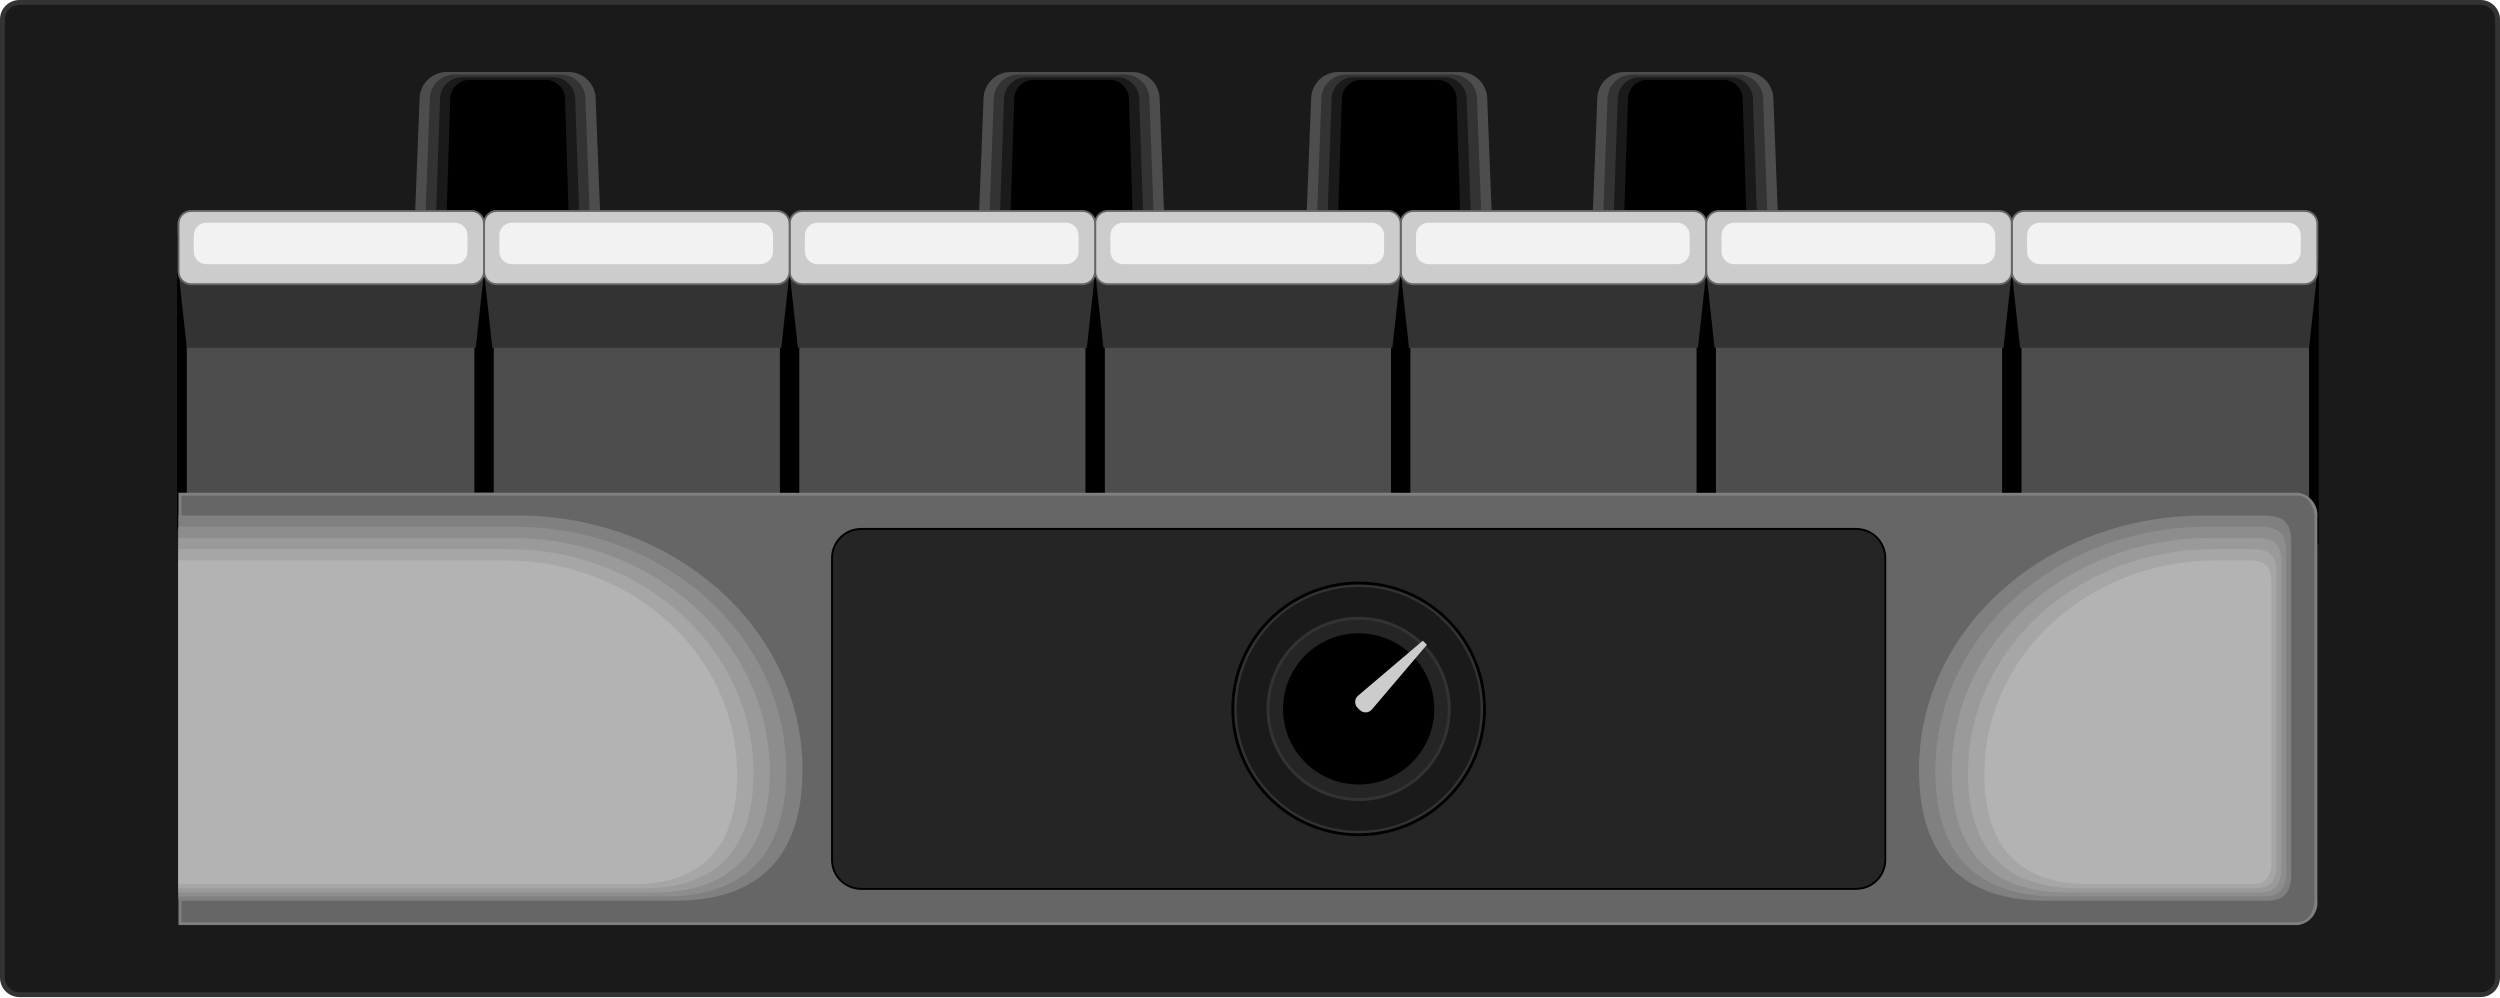
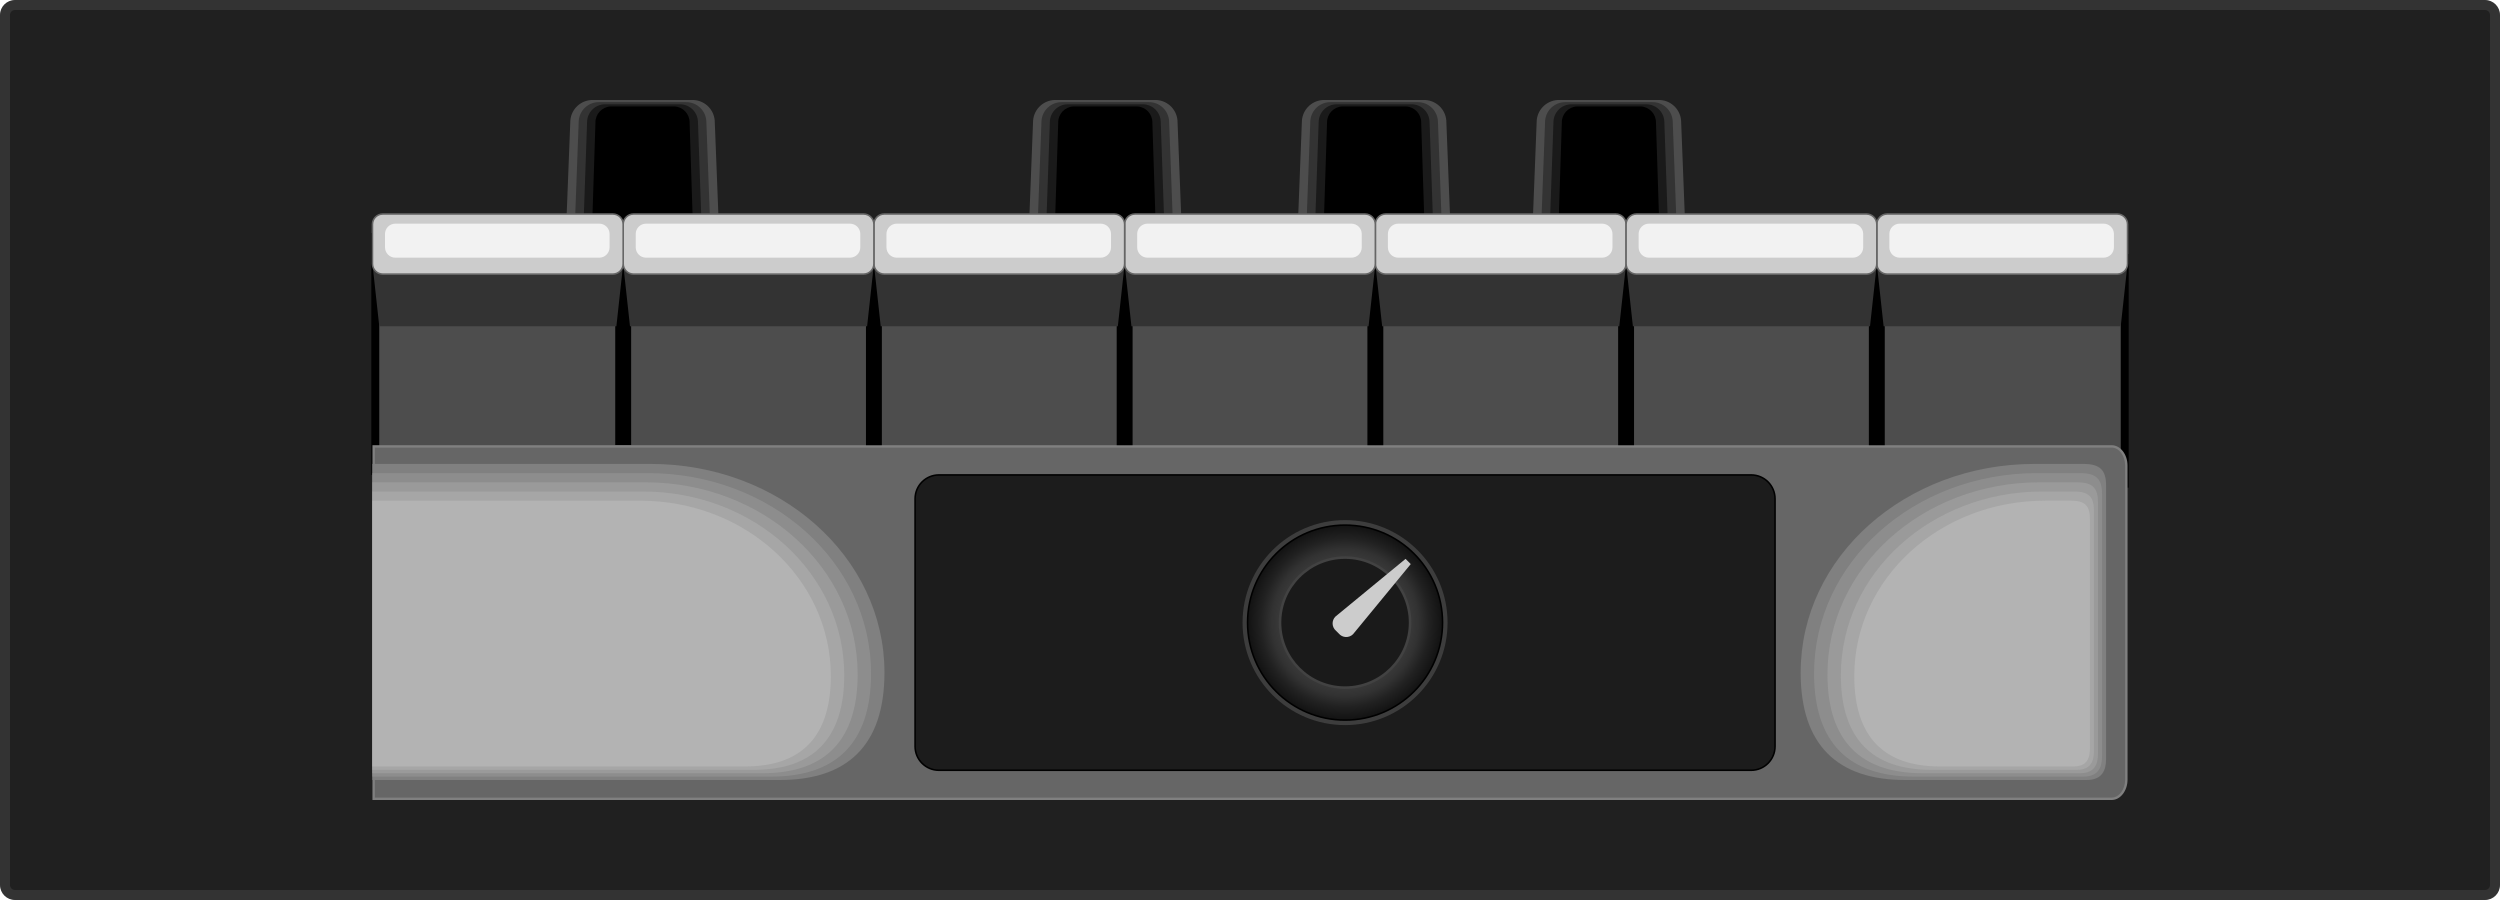
- <svg xmlns="http://www.w3.org/2000/svg" viewBox="0 0 257.892 102.859">
-   <g>
-     <g>
-       <rect x="0.25" y="0.25" width="257.393" height="102.358" rx="1.75" ry="1.75" fill="#1a1a1a" />
-       <path d="M255.892.5a1.502,1.502,0,0,1,1.5,1.5v98.858a1.502,1.502,0,0,1-1.5,1.5H2a1.502,1.502,0,0,1-1.5-1.5V2a1.502,1.502,0,0,1,1.5-1.5H255.892m0-.5H2a2.006,2.006,0,0,0-2,2v98.858a2.006,2.006,0,0,0,2,2H255.892a2.006,2.006,0,0,0,2-2V2a2.006,2.006,0,0,0-2-2Z" fill="#333" />
-     </g>
-     <g>
-       <path d="M59.292,32.271H45.436a2.782,2.782,0,0,1-2.909-2.753L43.29,9.993a2.804,2.804,0,0,1,2.909-2.563H58.53a2.804,2.804,0,0,1,2.909,2.563L62.201,29.518A2.782,2.782,0,0,1,59.292,32.271Z" fill="#4d4d4d" />
-       <path d="M46.913,7.699H57.815a2.529,2.529,0,0,1,2.571,2.385l.674,18.164a2.52,2.52,0,0,1-2.571,2.561H46.239a2.52,2.52,0,0,1-2.571-2.561l.674-18.164A2.529,2.529,0,0,1,46.913,7.699Z" fill="#333" />
-       <path d="M47.628,7.97H57.1a2.26,2.26,0,0,1,2.234,2.206L59.92,26.979A2.264,2.264,0,0,1,57.686,29.348H47.042a2.264,2.264,0,0,1-2.234-2.369L45.394,10.176A2.26,2.26,0,0,1,47.628,7.97Z" fill="#1a1a1a" />
-       <path d="M56.882,27.887H47.846a2.017,2.017,0,0,1-1.897-2.177l.497-15.442a1.999,1.999,0,0,1,1.897-2.027h8.042a1.999,1.999,0,0,1,1.897,2.027l.497,15.442A2.017,2.017,0,0,1,56.882,27.887Z" />
-     </g>
-     <line x1="238.196" y1="26.788" x2="238.196" y2="56.164" fill="none" stroke="#000" stroke-miterlimit="10" stroke-width="2" />
-     <line x1="19.269" y1="24.15" x2="19.269" y2="54.563" fill="none" stroke="#000" stroke-miterlimit="10" stroke-width="2" />
-     <rect x="49.933" y="28.166" width="31.52" height="26.511" fill="#4d4d4d" />
-     <rect x="19.269" y="28.166" width="30.664" height="26.511" fill="#4d4d4d" />
-     <line x1="49.933" y1="24.15" x2="49.933" y2="50.826" fill="none" stroke="#000" stroke-miterlimit="10" stroke-width="2" />
-     <g>
-       <path d="M117.469,32.271H103.613a2.782,2.782,0,0,1-2.909-2.753l.763-19.525a2.804,2.804,0,0,1,2.909-2.563h12.331a2.804,2.804,0,0,1,2.909,2.563l.763,19.525A2.782,2.782,0,0,1,117.469,32.271Z" fill="#4d4d4d" />
-       <path d="M105.09,7.699h10.902a2.529,2.529,0,0,1,2.571,2.385l.674,18.164a2.52,2.52,0,0,1-2.571,2.561h-12.25a2.52,2.52,0,0,1-2.571-2.561l.674-18.164A2.529,2.529,0,0,1,105.09,7.699Z" fill="#333" />
-       <path d="M105.805,7.97H115.277a2.26,2.26,0,0,1,2.234,2.206l.586,16.803a2.264,2.264,0,0,1-2.234,2.369H105.219a2.264,2.264,0,0,1-2.234-2.369l.586-16.803A2.26,2.26,0,0,1,105.805,7.97Z" fill="#1a1a1a" />
-       <path d="M115.059,27.887h-9.037a2.017,2.017,0,0,1-1.897-2.177l.497-15.442a1.999,1.999,0,0,1,1.897-2.027h8.042a1.999,1.999,0,0,1,1.897,2.027l.497,15.442A2.017,2.017,0,0,1,115.059,27.887Z" />
-     </g>
-     <g>
-       <path d="M151.263,32.271H137.407a2.782,2.782,0,0,1-2.909-2.753l.763-19.525a2.804,2.804,0,0,1,2.909-2.563h12.331a2.804,2.804,0,0,1,2.909,2.563l.763,19.525A2.782,2.782,0,0,1,151.263,32.271Z" fill="#4d4d4d" />
-       <path d="M138.884,7.699h10.902a2.529,2.529,0,0,1,2.571,2.385l.674,18.164a2.52,2.52,0,0,1-2.571,2.561H138.21a2.52,2.52,0,0,1-2.571-2.561l.674-18.164A2.529,2.529,0,0,1,138.884,7.699Z" fill="#333" />
-       <path d="M139.599,7.97H149.071a2.26,2.26,0,0,1,2.234,2.206l.586,16.803a2.264,2.264,0,0,1-2.234,2.369H139.013a2.264,2.264,0,0,1-2.234-2.369l.586-16.803A2.26,2.26,0,0,1,139.599,7.97Z" fill="#1a1a1a" />
-       <path d="M148.853,27.887h-9.037a2.017,2.017,0,0,1-1.897-2.177l.497-15.442a1.999,1.999,0,0,1,1.897-2.027h8.042a1.999,1.999,0,0,1,1.897,2.027l.497,15.442A2.017,2.017,0,0,1,148.853,27.887Z" />
-     </g>
-     <g>
-       <path d="M180.78,32.271H166.923a2.782,2.782,0,0,1-2.909-2.753l.763-19.525a2.804,2.804,0,0,1,2.909-2.563H180.017a2.804,2.804,0,0,1,2.909,2.563l.763,19.525A2.782,2.782,0,0,1,180.78,32.271Z" fill="#4d4d4d" />
-       <path d="M168.401,7.699h10.902a2.529,2.529,0,0,1,2.571,2.385l.674,18.164a2.52,2.52,0,0,1-2.571,2.561h-12.25a2.52,2.52,0,0,1-2.571-2.561l.674-18.164A2.529,2.529,0,0,1,168.401,7.699Z" fill="#333" />
-       <path d="M169.115,7.97h9.472a2.26,2.26,0,0,1,2.234,2.206l.586,16.803A2.264,2.264,0,0,1,179.173,29.348H168.53a2.264,2.264,0,0,1-2.234-2.369l.586-16.803A2.26,2.26,0,0,1,169.115,7.97Z" fill="#1a1a1a" />
-       <path d="M178.37,27.887H169.333a2.017,2.017,0,0,1-1.897-2.177l.497-15.442a1.999,1.999,0,0,1,1.897-2.027h8.042a1.999,1.999,0,0,1,1.897,2.027l.497,15.442A2.017,2.017,0,0,1,178.37,27.887Z" />
-     </g>
-     <rect x="81.453" y="28.166" width="31.52" height="26.511" fill="#4d4d4d" />
-     <rect x="112.972" y="28.166" width="31.52" height="26.511" fill="#4d4d4d" />
-     <rect x="144.492" y="28.166" width="31.52" height="26.511" fill="#4d4d4d" />
-     <rect x="176.012" y="28.166" width="31.52" height="26.511" fill="#4d4d4d" />
-     <rect x="207.532" y="28.166" width="30.664" height="26.511" fill="#4d4d4d" />
-     <g>
-       <path d="M18.563,95.279V50.976H237.055a2.193,2.193,0,0,1,1.846,2.417V92.862a2.193,2.193,0,0,1-1.846,2.417Z" fill="#666" />
-       <path d="M237.055,51.127c.935,0,1.696,1.017,1.696,2.266V92.863c0,1.25-.761,2.267-1.696,2.267H18.713V51.127h218.342m0-.3H18.413V95.429H237.055a2.343,2.343,0,0,0,1.996-2.567V53.393a2.343,2.343,0,0,0-1.996-2.567Z" fill="gray" />
-     </g>
-     <rect x="85.828" y="54.563" width="108.654" height="37.13" rx="3" ry="3" fill="#252525" stroke="#000" stroke-miterlimit="10" stroke-width="0.2" />
-     <g>
-       <circle cx="140.155" cy="73.128" r="12.833" fill="#1a1a1a" />
-       <circle cx="140.155" cy="73.128" r="12.833" fill="none" stroke="#333" stroke-miterlimit="10" stroke-width="0.5" />
-       <path d="M140.155,60.295a12.833,12.833,0,1,1-12.833,12.833,12.833,12.833,0,0,1,12.833-12.833m0-.3a13.133,13.133,0,1,0,13.133,13.133,13.148,13.148,0,0,0-13.133-13.133Z" />
-     </g>
-     <circle cx="140.155" cy="73.128" r="9.349" fill="#252525" stroke="#333" stroke-miterlimit="10" stroke-width="0.3" />
-     <circle cx="140.155" cy="73.128" r="7.7" stroke="#000" stroke-miterlimit="10" stroke-width="0.2" />
-     <g>
-       <path d="M197.958,79.41c0,9.167,4.673,13.504,13.157,13.504h22.774c1.981,0,2.464-1.211,2.464-2.665v-34.33c0-1.971-.749-2.74-2.888-2.74h-6.099C211.125,53.179,197.958,64.854,197.958,79.41Z" fill="gray" />
-       <path d="M227.691,54.335c-15.49,0-28.047,11.21-28.047,25.186,0,8.802,4.457,12.966,12.548,12.966h21.304c1.889,0,2.35-1.163,2.35-2.559V56.966c0-1.892-.714-2.631-2.754-2.631Z" fill="#8d8d8d" />
-       <path d="M228.014,55.491c-14.738,0-26.686,10.745-26.686,24.141,0,8.437,4.24,12.428,11.939,12.428h19.833c1.797,0,2.236-1.114,2.236-2.453V58.013c0-1.814-.679-2.522-2.62-2.522Z" fill="#9a9a9a" />
-       <path d="M228.338,56.647c-13.986,0-25.324,10.28-25.324,23.096,0,8.072,4.024,11.89,11.329,11.89h18.363c1.706,0,2.122-1.066,2.122-2.346V59.06c0-1.735-.645-2.413-2.486-2.413Z" fill="#a6a6a6" />
-       <path d="M204.699,79.855c0,7.706,3.808,11.352,10.72,11.352h16.892c1.614,0,2.008-1.018,2.008-2.24v-28.86c0-1.657-.61-2.303-2.353-2.303h-3.305C215.427,57.803,204.699,67.618,204.699,79.855Z" fill="#b3b3b3" />
-     </g>
-     <g>
-       <path d="M82.779,79.41c0,9.167-4.673,13.504-13.157,13.504h-51.208V53.179H53.369C69.612,53.179,82.779,64.854,82.779,79.41Z" fill="gray" />
-       <path d="M81.093,79.521c0,8.802-4.457,12.966-12.548,12.966H18.413V54.335H53.046C68.536,54.335,81.093,65.545,81.093,79.521Z" fill="#8d8d8d" />
-       <path d="M79.408,79.632c0,8.437-4.24,12.428-11.939,12.428H18.413V55.491H52.723C67.461,55.491,79.408,66.236,79.408,79.632Z" fill="#9a9a9a" />
-       <path d="M77.723,79.744c0,8.072-4.024,11.89-11.329,11.89H18.413V56.647H52.399C66.385,56.647,77.723,66.927,77.723,79.744Z" fill="#a6a6a6" />
-       <path d="M76.038,79.855c0,7.706-3.808,11.352-10.72,11.352H18.413V57.803H52.076C65.31,57.803,76.038,67.618,76.038,79.855Z" fill="#b3b3b3" />
-     </g>
-     <line x1="81.453" y1="26.788" x2="81.453" y2="50.826" fill="none" stroke="#000" stroke-miterlimit="10" stroke-width="2" />
-     <line x1="112.972" y1="26.788" x2="112.972" y2="50.826" fill="none" stroke="#000" stroke-miterlimit="10" stroke-width="2" />
-     <line x1="144.492" y1="26.788" x2="144.492" y2="50.826" fill="none" stroke="#000" stroke-miterlimit="10" stroke-width="2" />
-     <line x1="176.012" y1="26.788" x2="176.012" y2="50.826" fill="none" stroke="#000" stroke-miterlimit="10" stroke-width="2" />
-     <line x1="207.532" y1="26.788" x2="207.532" y2="50.826" fill="none" stroke="#000" stroke-miterlimit="10" stroke-width="2" />
-     <polygon points="81.453 28.036 49.933 28.036 50.788 35.878 80.597 35.878 81.453 28.036" fill="#333" />
-     <polygon points="112.972 28.036 81.453 28.036 82.308 35.878 112.117 35.878 112.972 28.036" fill="#333" />
-     <polygon points="144.492 28.036 112.972 28.036 113.828 35.878 143.637 35.878 144.492 28.036" fill="#333" />
-     <polygon points="176.012 28.036 144.492 28.036 145.348 35.878 175.156 35.878 176.012 28.036" fill="#333" />
-     <polygon points="207.532 28.036 176.012 28.036 176.867 35.878 206.676 35.878 207.532 28.036" fill="#333" />
-     <polygon points="239.051 28.036 207.532 28.036 208.387 35.878 238.196 35.878 239.051 28.036" fill="#333" />
-     <polygon points="49.933 28.036 18.413 28.036 19.269 35.878 49.077 35.878 49.933 28.036" fill="#333" />
-     <g>
-       <rect x="207.532" y="21.761" width="31.52" height="7.558" rx="1.3" ry="1.3" fill="#ccc" stroke="#666" stroke-miterlimit="10" stroke-width="0.2" />
-       <rect x="209.107" y="22.974" width="28.233" height="4.278" rx="1.3" ry="1.3" fill="#f2f2f2" />
-     </g>
-     <g>
-       <rect x="144.492" y="21.761" width="31.52" height="7.558" rx="1.3" ry="1.3" fill="#ccc" stroke="#666" stroke-miterlimit="10" stroke-width="0.2" />
-       <rect x="146.068" y="22.974" width="28.233" height="4.278" rx="1.3" ry="1.3" fill="#f2f2f2" />
-     </g>
-     <g>
-       <rect x="112.972" y="21.761" width="31.52" height="7.558" rx="1.3" ry="1.3" fill="#ccc" stroke="#666" stroke-miterlimit="10" stroke-width="0.2" />
-       <rect x="114.548" y="22.974" width="28.233" height="4.278" rx="1.3" ry="1.3" fill="#f2f2f2" />
-     </g>
-     <g>
-       <rect x="81.453" y="21.761" width="31.52" height="7.558" rx="1.3" ry="1.3" fill="#ccc" stroke="#666" stroke-miterlimit="10" stroke-width="0.2" />
-       <rect x="83.028" y="22.974" width="28.233" height="4.278" rx="1.3" ry="1.3" fill="#f2f2f2" />
-     </g>
-     <g>
-       <rect x="49.933" y="21.761" width="31.52" height="7.558" rx="1.3" ry="1.3" fill="#ccc" stroke="#666" stroke-miterlimit="10" stroke-width="0.2" />
-       <rect x="51.509" y="22.974" width="28.233" height="4.278" rx="1.3" ry="1.3" fill="#f2f2f2" />
-     </g>
-     <g>
-       <rect x="18.413" y="21.761" width="31.52" height="7.558" rx="1.3" ry="1.3" fill="#ccc" stroke="#666" stroke-miterlimit="10" stroke-width="0.2" />
-       <rect x="19.989" y="22.974" width="28.233" height="4.278" rx="1.3" ry="1.3" fill="#f2f2f2" />
-     </g>
-     <g>
-       <rect x="176.012" y="21.761" width="31.52" height="7.558" rx="1.3" ry="1.3" fill="#ccc" stroke="#666" stroke-miterlimit="10" stroke-width="0.2" />
-       <rect x="177.588" y="22.974" width="28.233" height="4.278" rx="1.3" ry="1.3" fill="#f2f2f2" />
-     </g>
-     <path d="M146.772,66.09l-6.676,5.671a.856.856,0,0,0-.051,1.257l.22.22a.856.856,0,0,0,1.257-.051l5.671-6.676Z" fill="#ccc" />
-   </g>
+ <svg xmlns="http://www.w3.org/2000/svg" viewBox="0 0 500 180">
+   <defs>
+     <radialGradient id="a" cx="268.226" cy="131.743" r="20.042" gradientTransform="translate(8.03575 -3.66161) scale(0.97297 0.97297)" gradientUnits="userSpaceOnUse">
+       <stop offset="0" stop-color="#737373" />
+       <stop offset="0.38" stop-color="#505050" />
+       <stop offset="0.753" stop-color="#323232" />
+       <stop offset="0.866" stop-color="#212121" />
+       <stop offset="1" stop-color="#121212" />
+     </radialGradient>
+   </defs>
+   <rect x="1" y="1" width="498" height="178" rx="2" ry="2" fill="#202020" />
+   <path d="M497,2a1.001,1.001,0,0,1,1,1V177a1.001,1.001,0,0,1-1,1H3a1.001,1.001,0,0,1-1-1V3A1.001,1.001,0,0,1,3,2H497m0-2H3A3,3,0,0,0,0,3V177a3,3,0,0,0,3,3H497a3,3,0,0,0,3-3V3a3,3,0,0,0-3-3Z" fill="#333" />
+   <path d="M139.527,59.521H117.483A4.426,4.426,0,0,1,112.856,55.141l1.213-31.063A4.461,4.461,0,0,1,118.696,20H138.314a4.461,4.461,0,0,1,4.627,4.078L144.155,55.141A4.426,4.426,0,0,1,139.527,59.521Z" fill="#4d4d4d" />
+   <path d="M119.834,20.43h17.343a4.023,4.023,0,0,1,4.091,3.794l1.073,28.898a4.009,4.009,0,0,1-4.091,4.074H118.761a4.009,4.009,0,0,1-4.091-4.074l1.073-28.898A4.023,4.023,0,0,1,119.834,20.43Z" fill="#333" />
+   <path d="M120.971,20.86h15.069a3.595,3.595,0,0,1,3.554,3.51l.932,26.732a3.602,3.602,0,0,1-3.554,3.769H120.039a3.602,3.602,0,0,1-3.554-3.769l.932-26.732A3.595,3.595,0,0,1,120.971,20.86Z" fill="#1a1a1a" />
+   <path d="M135.694,52.546H121.317a3.208,3.208,0,0,1-3.018-3.464l.791-24.567a3.181,3.181,0,0,1,3.018-3.225h12.794a3.181,3.181,0,0,1,3.018,3.225l.791,24.567A3.208,3.208,0,0,1,135.694,52.546Z" />
+   <line x1="424.147" y1="50.797" x2="424.147" y2="97.533" fill="none" stroke="#000" stroke-miterlimit="10" stroke-width="3.182" />
+   <line x1="75.853" y1="46.601" x2="75.853" y2="94.985" fill="none" stroke="#000" stroke-miterlimit="10" stroke-width="3.182" />
+   <rect x="124.637" y="52.99" width="50.145" height="42.176" fill="#4d4d4d" />
+   <rect x="75.853" y="52.99" width="48.784" height="42.176" fill="#4d4d4d" />
+   <line x1="124.637" y1="46.601" x2="124.637" y2="89.041" fill="none" stroke="#000" stroke-miterlimit="10" stroke-width="3.182" />
+   <path d="M232.082,59.521H210.038A4.426,4.426,0,0,1,205.41,55.141l1.213-31.063A4.461,4.461,0,0,1,211.251,20h19.618a4.461,4.461,0,0,1,4.627,4.078L236.709,55.141A4.426,4.426,0,0,1,232.082,59.521Z" fill="#4d4d4d" />
+   <path d="M212.388,20.43h17.343a4.023,4.023,0,0,1,4.091,3.794l1.072,28.898a4.009,4.009,0,0,1-4.091,4.074H211.315a4.009,4.009,0,0,1-4.091-4.074L208.297,24.224A4.023,4.023,0,0,1,212.388,20.43Z" fill="#333" />
+   <path d="M213.525,20.86H228.594a3.595,3.595,0,0,1,3.554,3.51l.932,26.732a3.602,3.602,0,0,1-3.554,3.769H212.593a3.602,3.602,0,0,1-3.554-3.769l.932-26.732A3.595,3.595,0,0,1,213.525,20.86Z" fill="#1a1a1a" />
+   <path d="M228.248,52.546H213.871a3.208,3.208,0,0,1-3.018-3.464l.791-24.567a3.181,3.181,0,0,1,3.018-3.225h12.794a3.181,3.181,0,0,1,3.018,3.225l.791,24.567A3.208,3.208,0,0,1,228.248,52.546Z" />
+   <path d="M285.845,59.521H263.801a4.426,4.426,0,0,1-4.627-4.38l1.213-31.063A4.461,4.461,0,0,1,265.014,20h19.618a4.461,4.461,0,0,1,4.627,4.078L290.472,55.141A4.426,4.426,0,0,1,285.845,59.521Z" fill="#4d4d4d" />
+   <path d="M266.151,20.43h17.343a4.023,4.023,0,0,1,4.091,3.794l1.072,28.898a4.009,4.009,0,0,1-4.091,4.074H265.079a4.009,4.009,0,0,1-4.091-4.074l1.073-28.898A4.023,4.023,0,0,1,266.151,20.43Z" fill="#333" />
+   <path d="M267.288,20.86h15.069a3.595,3.595,0,0,1,3.554,3.51l.932,26.732a3.602,3.602,0,0,1-3.554,3.769H266.357a3.602,3.602,0,0,1-3.554-3.769l.932-26.732A3.595,3.595,0,0,1,267.288,20.86Z" fill="#1a1a1a" />
+   <path d="M282.011,52.546H267.634a3.208,3.208,0,0,1-3.018-3.464l.791-24.567a3.181,3.181,0,0,1,3.018-3.225h12.794a3.181,3.181,0,0,1,3.018,3.225l.791,24.567A3.208,3.208,0,0,1,282.011,52.546Z" />
+   <path d="M332.803,59.521H310.758a4.426,4.426,0,0,1-4.627-4.38l1.213-31.063A4.461,4.461,0,0,1,311.972,20h19.618a4.461,4.461,0,0,1,4.627,4.078L337.43,55.141A4.426,4.426,0,0,1,332.803,59.521Z" fill="#4d4d4d" />
+   <path d="M313.109,20.43h17.343a4.023,4.023,0,0,1,4.091,3.794l1.073,28.898a4.009,4.009,0,0,1-4.091,4.074H312.036a4.009,4.009,0,0,1-4.091-4.074l1.073-28.898A4.023,4.023,0,0,1,313.109,20.43Z" fill="#333" />
+   <path d="M314.246,20.86h15.069a3.595,3.595,0,0,1,3.554,3.51l.932,26.732a3.602,3.602,0,0,1-3.554,3.769H313.314a3.602,3.602,0,0,1-3.554-3.769l.932-26.732A3.595,3.595,0,0,1,314.246,20.86Z" fill="#1a1a1a" />
+   <path d="M328.969,52.546H314.592a3.208,3.208,0,0,1-3.018-3.464l.791-24.567a3.181,3.181,0,0,1,3.018-3.225h12.794a3.181,3.181,0,0,1,3.018,3.225l.791,24.567A3.208,3.208,0,0,1,328.969,52.546Z" />
+   <rect x="174.782" y="52.99" width="50.145" height="42.176" fill="#4d4d4d" />
+   <rect x="224.927" y="52.99" width="50.145" height="42.176" fill="#4d4d4d" />
+   <rect x="275.073" y="52.99" width="50.145" height="42.176" fill="#4d4d4d" />
+   <rect x="325.218" y="52.99" width="50.145" height="42.176" fill="#4d4d4d" />
+   <rect x="375.363" y="52.99" width="48.784" height="42.176" fill="#4d4d4d" />
+   <path d="M74.731,159.762V89.279H422.332c1.62,0,2.938,1.725,2.938,3.845v62.793c0,2.12-1.318,3.845-2.938,3.845Z" fill="#666" />
+   <path d="M422.332,89.518c1.488,0,2.699,1.618,2.699,3.606v62.792c0,1.988-1.211,3.606-2.699,3.606H74.97V89.518h347.362m0-.477H74.492V160H422.332c1.747,0,3.176-1.837,3.176-4.083V93.124c0-2.246-1.429-4.083-3.176-4.083Z" fill="gray" />
+   <path d="M360.133,134.515c0,14.584,7.435,21.484,20.932,21.484h36.232c3.151,0,3.92-1.926,3.92-4.24V97.143c0-3.135-1.191-4.359-4.594-4.359h-9.703C381.08,92.784,360.133,111.358,360.133,134.515Z" fill="gray" />
+   <path d="M407.435,94.623c-24.643,0-44.621,17.834-44.621,40.069,0,14.003,7.09,20.628,19.963,20.628H416.669c3.006,0,3.739-1.849,3.739-4.071V98.809c0-3.01-1.136-4.185-4.381-4.185Z" fill="#8d8d8d" />
+   <path d="M407.949,96.462c-23.447,0-42.454,17.094-42.454,38.406,0,13.422,6.746,19.772,18.994,19.772H416.041c2.86,0,3.557-1.773,3.557-3.902V100.474c0-2.885-1.081-4.012-4.168-4.012Z" fill="#9a9a9a" />
+   <path d="M408.463,98.302c-22.25,0-40.288,16.355-40.288,36.744,0,12.841,6.402,18.916,18.024,18.916h29.213c2.714,0,3.376-1.696,3.376-3.733V102.14c0-2.76-1.026-3.838-3.956-3.838Z" fill="#a6a6a6" />
+   <path d="M370.857,135.222c0,12.26,6.058,18.061,17.055,18.061h26.874c2.568,0,3.194-1.619,3.194-3.564V103.805c0-2.636-.97-3.665-3.743-3.665h-5.258C387.924,100.141,370.857,115.755,370.857,135.222Z" fill="#b3b3b3" />
+   <path d="M176.892,134.515c0,14.584-7.435,21.484-20.932,21.484H74.492V92.784h55.612C155.944,92.784,176.892,111.358,176.892,134.515Z" fill="gray" />
+   <path d="M174.211,134.692c0,14.003-7.09,20.628-19.963,20.628H74.492V94.623h55.098C154.233,94.623,174.211,112.457,174.211,134.692Z" fill="#8d8d8d" />
+   <path d="M171.53,134.869c0,13.422-6.746,19.772-18.994,19.772h-78.044V96.462h54.583C152.522,96.462,171.53,113.557,171.53,134.869Z" fill="#9a9a9a" />
+   <path d="M168.849,135.046c0,12.841-6.402,18.916-18.024,18.916H74.492V98.302h54.069C150.811,98.302,168.849,114.656,168.849,135.046Z" fill="#a6a6a6" />
+   <path d="M166.168,135.222c0,12.26-6.058,18.061-17.055,18.061H74.492V100.141h53.554C149.1,100.141,166.168,115.755,166.168,135.222Z" fill="#b3b3b3" />
+   <line x1="174.782" y1="50.797" x2="174.782" y2="89.041" fill="none" stroke="#000" stroke-miterlimit="10" stroke-width="3.182" />
+   <line x1="224.927" y1="50.797" x2="224.927" y2="89.041" fill="none" stroke="#000" stroke-miterlimit="10" stroke-width="3.182" />
+   <line x1="275.073" y1="50.797" x2="275.073" y2="89.041" fill="none" stroke="#000" stroke-miterlimit="10" stroke-width="3.182" />
+   <line x1="325.218" y1="50.797" x2="325.218" y2="89.041" fill="none" stroke="#000" stroke-miterlimit="10" stroke-width="3.182" />
+   <line x1="375.363" y1="50.797" x2="375.363" y2="89.041" fill="none" stroke="#000" stroke-miterlimit="10" stroke-width="3.182" />
+   <polygon points="174.782 52.784 124.637 52.784 125.998 65.259 173.421 65.259 174.782 52.784" fill="#333" />
+   <polygon points="224.927 52.784 174.782 52.784 176.144 65.259 223.566 65.259 224.927 52.784" fill="#333" />
+   <polygon points="275.073 52.784 224.927 52.784 226.289 65.259 273.711 65.259 275.073 52.784" fill="#333" />
+   <polygon points="325.218 52.784 275.073 52.784 276.434 65.259 323.856 65.259 325.218 52.784" fill="#333" />
+   <polygon points="375.363 52.784 325.218 52.784 326.579 65.259 374.002 65.259 375.363 52.784" fill="#333" />
+   <polygon points="425.508 52.784 375.363 52.784 376.724 65.259 424.147 65.259 425.508 52.784" fill="#333" />
+   <polygon points="124.637 52.784 74.492 52.784 75.853 65.259 123.276 65.259 124.637 52.784" fill="#333" />
+   <rect x="375.363" y="42.801" width="50.145" height="12.024" rx="2.068" ry="2.068" fill="#ccc" stroke="#666" stroke-miterlimit="10" stroke-width="0.318" />
+   <rect x="377.869" y="44.73" width="44.916" height="6.805" rx="2.068" ry="2.068" fill="#f2f2f2" />
+   <rect x="275.073" y="42.801" width="50.145" height="12.024" rx="2.068" ry="2.068" fill="#ccc" stroke="#666" stroke-miterlimit="10" stroke-width="0.318" />
+   <rect x="277.579" y="44.73" width="44.916" height="6.805" rx="2.068" ry="2.068" fill="#f2f2f2" />
+   <rect x="224.927" y="42.801" width="50.145" height="12.024" rx="2.068" ry="2.068" fill="#ccc" stroke="#666" stroke-miterlimit="10" stroke-width="0.318" />
+   <rect x="227.434" y="44.73" width="44.916" height="6.805" rx="2.068" ry="2.068" fill="#f2f2f2" />
+   <rect x="174.782" y="42.801" width="50.145" height="12.024" rx="2.068" ry="2.068" fill="#ccc" stroke="#666" stroke-miterlimit="10" stroke-width="0.318" />
+   <rect x="177.289" y="44.73" width="44.916" height="6.805" rx="2.068" ry="2.068" fill="#f2f2f2" />
+   <rect x="124.637" y="42.801" width="50.145" height="12.024" rx="2.068" ry="2.068" fill="#ccc" stroke="#666" stroke-miterlimit="10" stroke-width="0.318" />
+   <rect x="127.144" y="44.73" width="44.916" height="6.805" rx="2.068" ry="2.068" fill="#f2f2f2" />
+   <rect x="74.492" y="42.801" width="50.145" height="12.024" rx="2.068" ry="2.068" fill="#ccc" stroke="#666" stroke-miterlimit="10" stroke-width="0.318" />
+   <rect x="76.999" y="44.73" width="44.916" height="6.805" rx="2.068" ry="2.068" fill="#f2f2f2" />
+   <rect x="325.218" y="42.801" width="50.145" height="12.024" rx="2.068" ry="2.068" fill="#ccc" stroke="#666" stroke-miterlimit="10" stroke-width="0.318" />
+   <rect x="327.724" y="44.73" width="44.916" height="6.805" rx="2.068" ry="2.068" fill="#f2f2f2" />
+   <rect x="183.017" y="94.985" width="171.991" height="59.071" rx="4.773" ry="4.773" fill="#1c1c1c" stroke="#000" stroke-miterlimit="10" stroke-width="0.318" />
+   <circle cx="269.012" cy="124.52" r="20.5" fill="#3d3d3d" />
+   <circle cx="269.012" cy="124.52" r="19.5" stroke="#000" stroke-miterlimit="10" stroke-width="0.318" fill="url(#a)" />
+   <circle cx="269.012" cy="124.52" r="13" fill="#1a1a1a" stroke="#424242" stroke-miterlimit="10" stroke-width="0.5" />
+   <path d="M281.109,111.776l-14.03,11.545a1.933,1.933,0,0,0,.136,2.846l.543.543a1.933,1.933,0,0,0,2.846.136L282.15,112.817Z" fill="#ccc" />
</svg>
